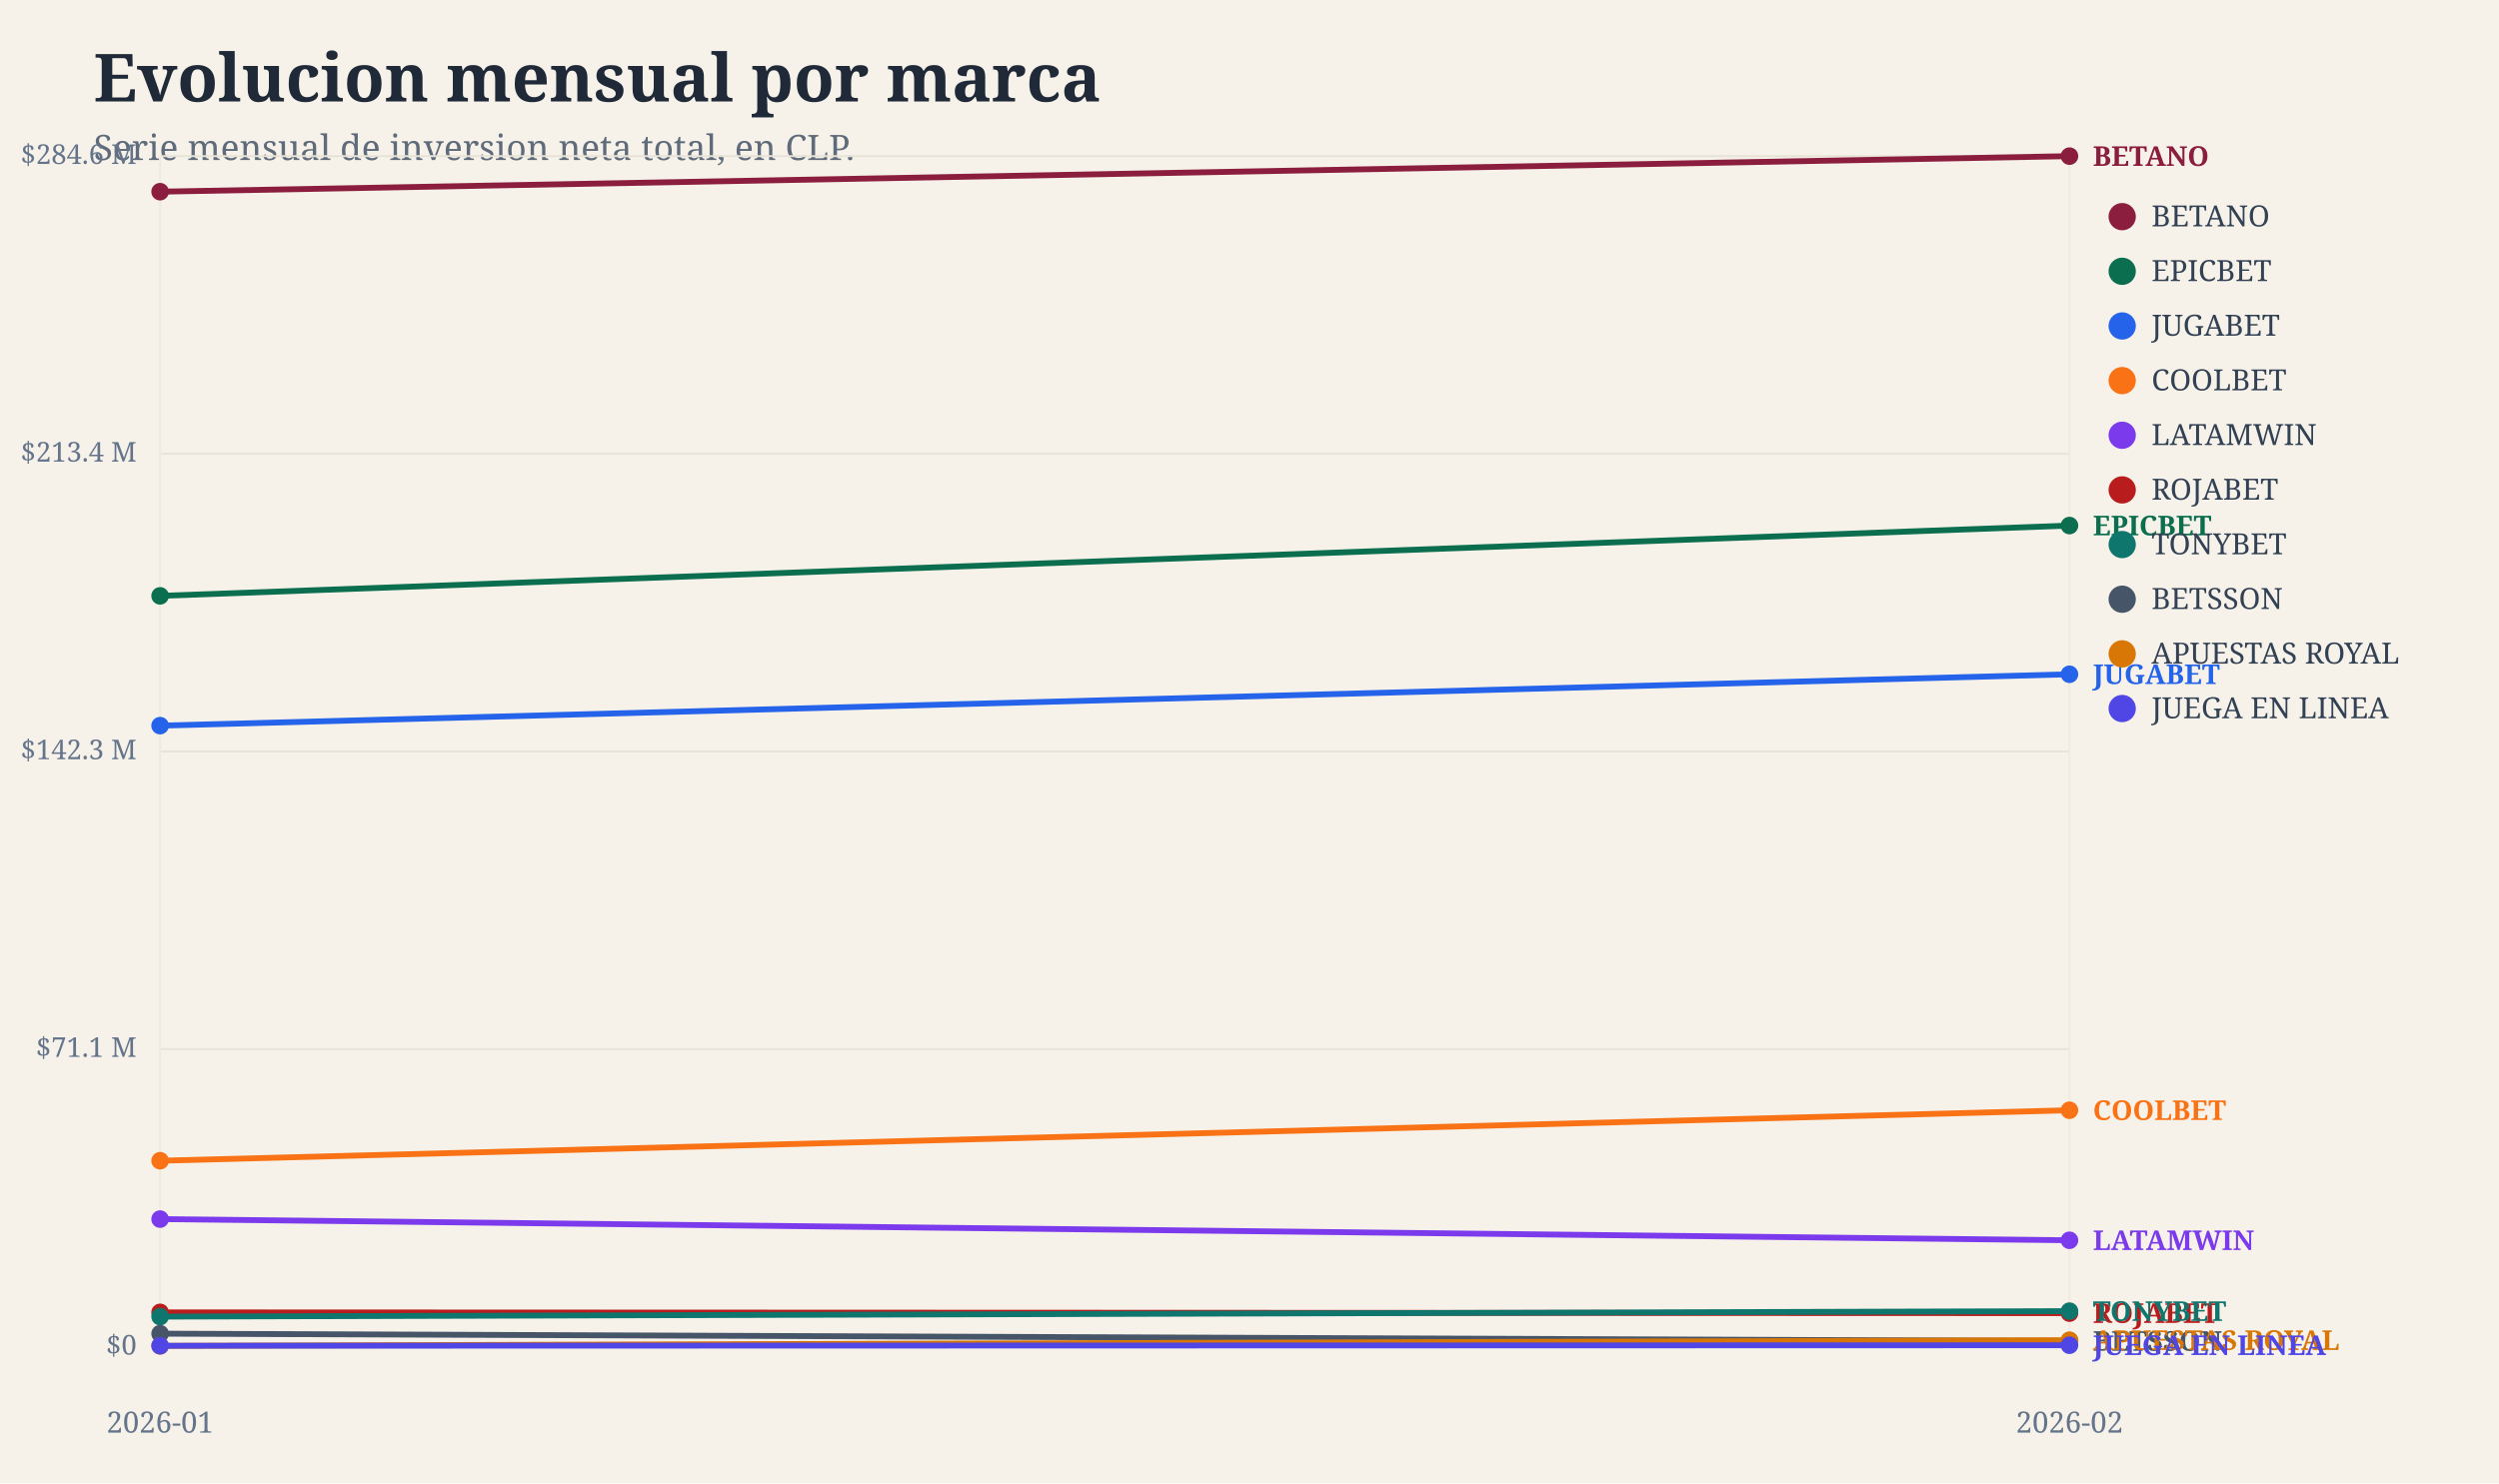
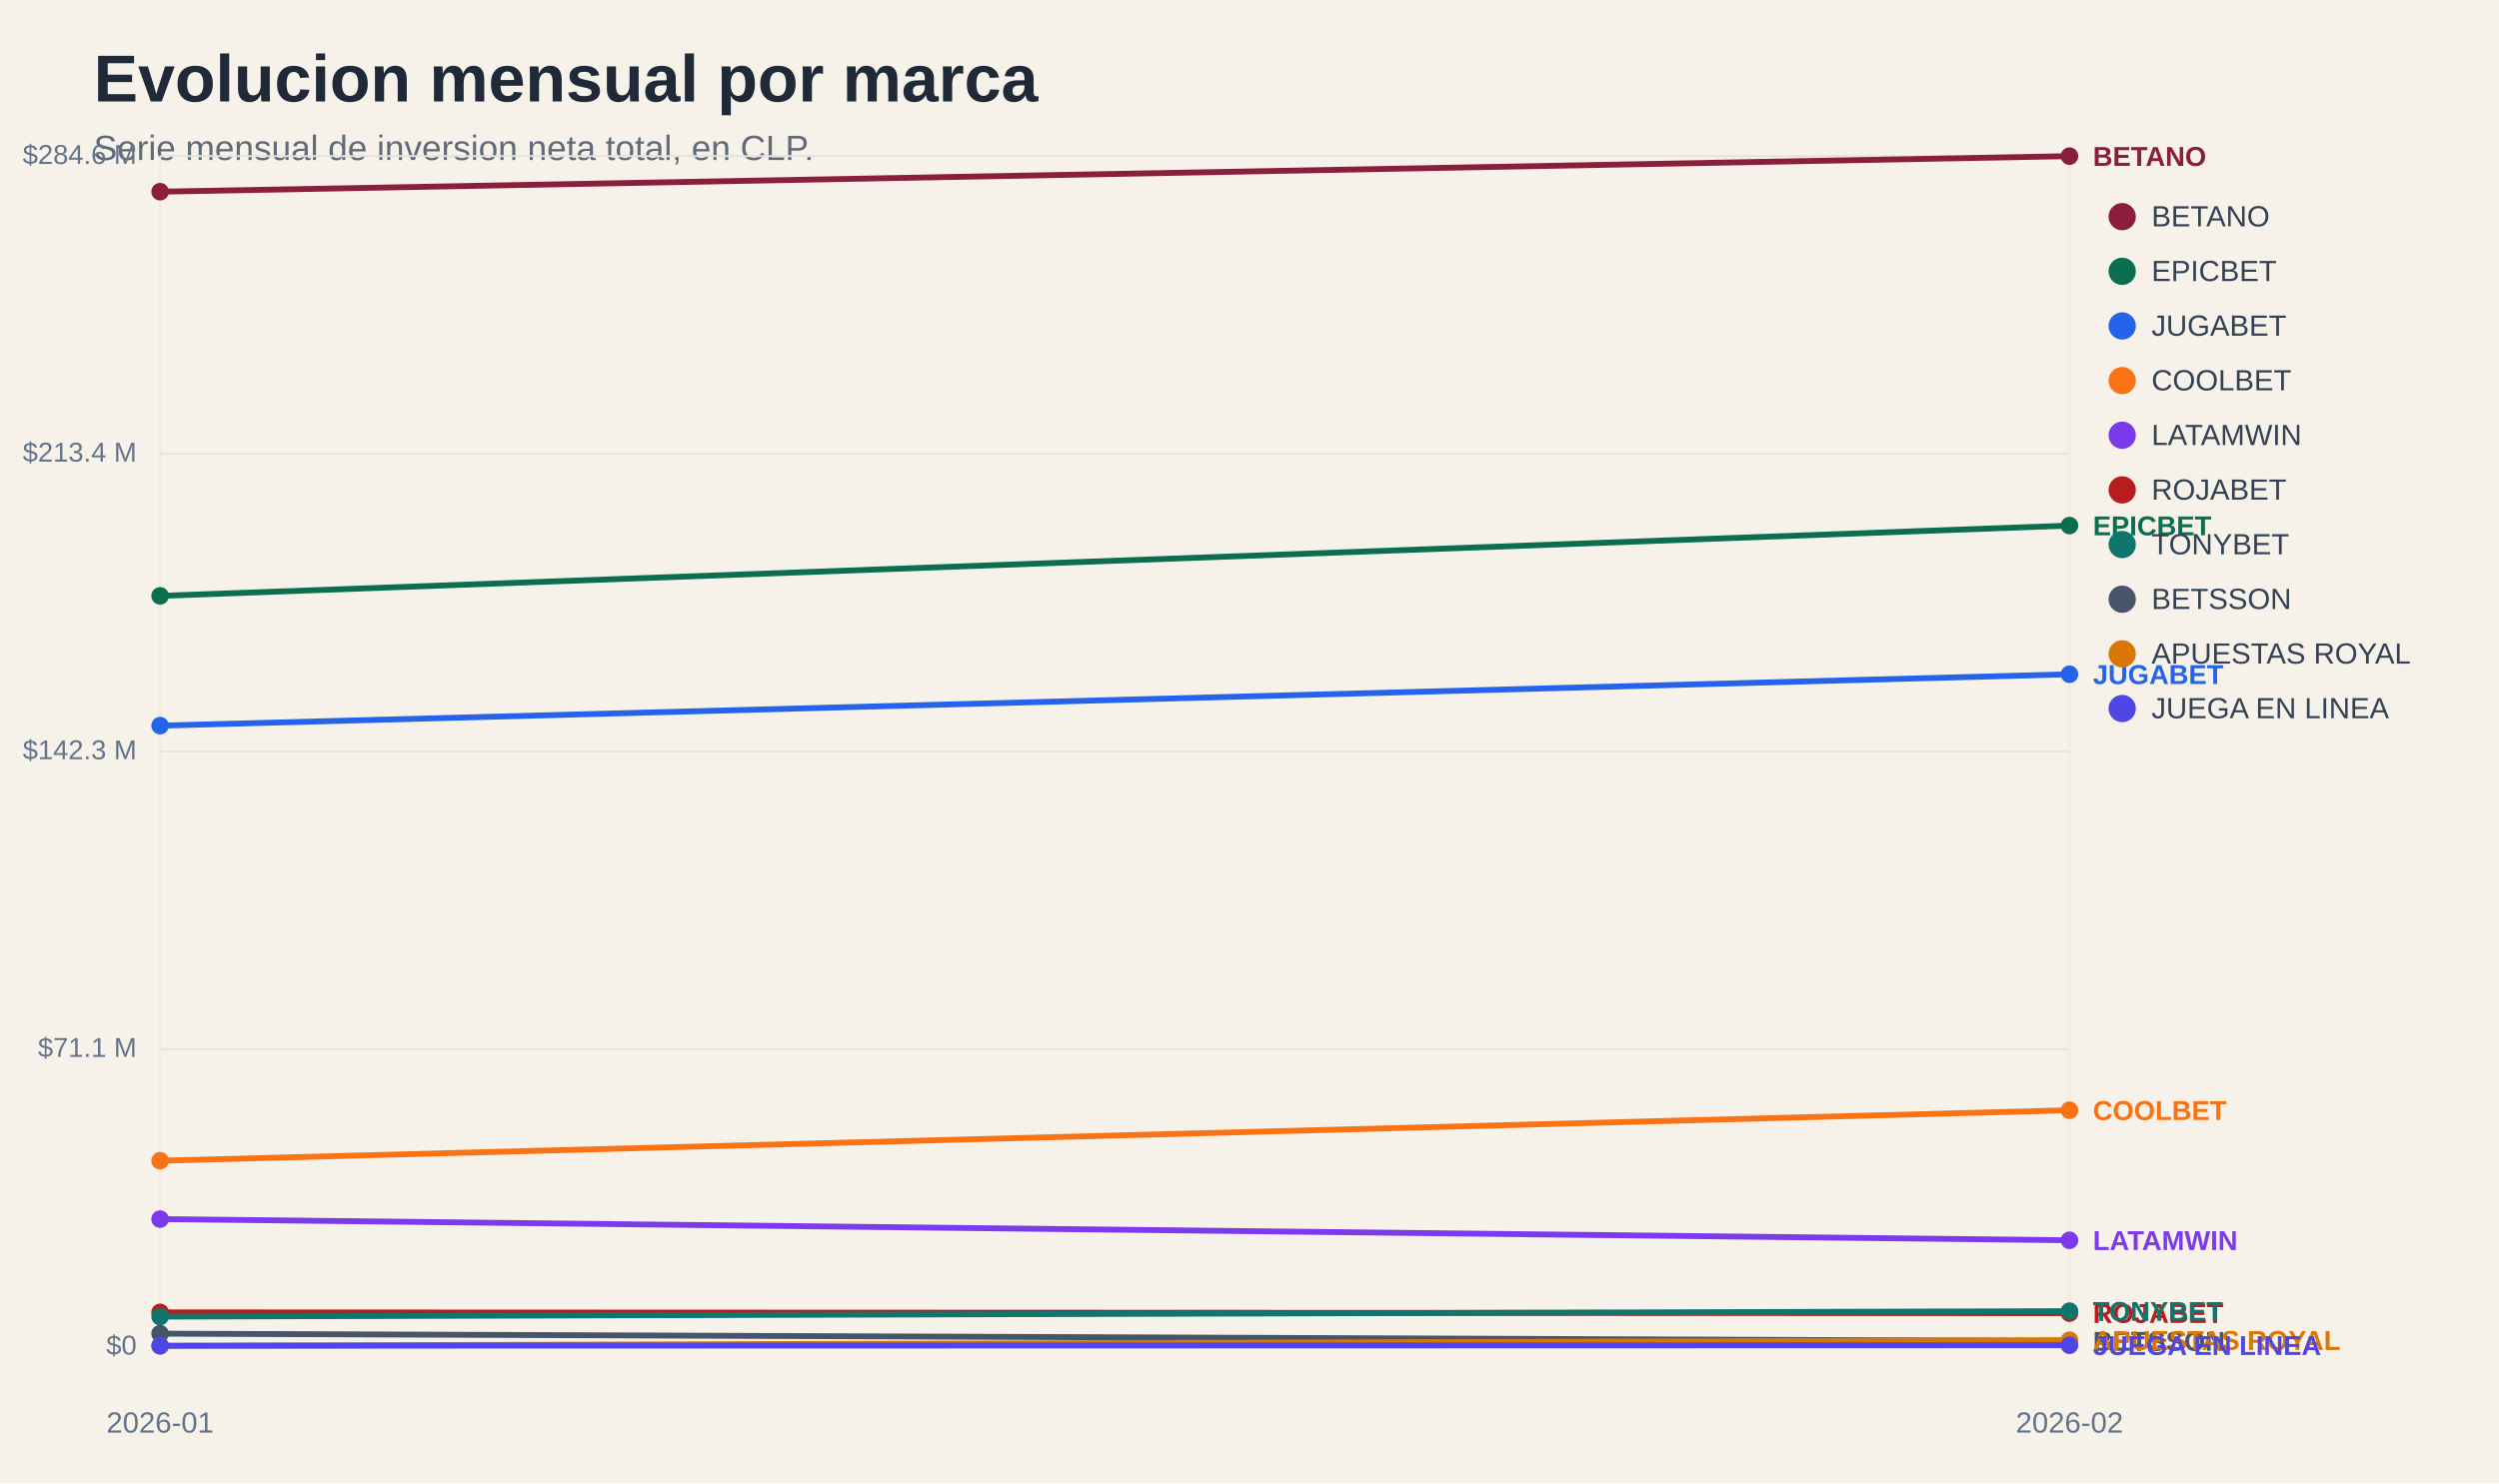
<svg xmlns="http://www.w3.org/2000/svg" width="1280" height="760" viewBox="0 0 1280 760" role="img" aria-labelledby="title desc">
  <rect width="100%" height="100%" fill="#f6f2e9" />
-   <text x="48" y="52" font-family="Georgia, serif" font-size="34" font-weight="700" fill="#1f2937">Evolucion mensual por marca</text>
-   <text x="48" y="82" font-family="Georgia, serif" font-size="18" fill="#5f6b7a">Serie mensual de inversion neta total, en CLP.</text>
+   <text x="48" y="52" font-family="Helvetica Neue, Arial, sans-serif" font-size="34" font-weight="700" fill="#1f2937">Evolucion mensual por marca</text>
+   <text x="48" y="82" font-family="Helvetica Neue, Arial, sans-serif" font-size="18" fill="#5f6b7a">Serie mensual de inversion neta total, en CLP.</text>
  <line x1="82" y1="690.0" x2="1060" y2="690.0" stroke="#e8e3d8" stroke-width="1" />
-   <text x="70" y="694.0" text-anchor="end" font-family="Georgia, serif" font-size="14" fill="#64748b">$0</text>
+   <text x="70" y="694.0" text-anchor="end" font-family="Helvetica Neue, Arial, sans-serif" font-size="14" fill="#64748b">$0</text>
  <line x1="82" y1="537.5" x2="1060" y2="537.5" stroke="#e8e3d8" stroke-width="1" />
-   <text x="70" y="541.5" text-anchor="end" font-family="Georgia, serif" font-size="14" fill="#64748b">$71.1 M</text>
+   <text x="70" y="541.5" text-anchor="end" font-family="Helvetica Neue, Arial, sans-serif" font-size="14" fill="#64748b">$71.1 M</text>
  <line x1="82" y1="385.0" x2="1060" y2="385.0" stroke="#e8e3d8" stroke-width="1" />
-   <text x="70" y="389.0" text-anchor="end" font-family="Georgia, serif" font-size="14" fill="#64748b">$142.3 M</text>
+   <text x="70" y="389.0" text-anchor="end" font-family="Helvetica Neue, Arial, sans-serif" font-size="14" fill="#64748b">$142.3 M</text>
  <line x1="82" y1="232.5" x2="1060" y2="232.5" stroke="#e8e3d8" stroke-width="1" />
-   <text x="70" y="236.5" text-anchor="end" font-family="Georgia, serif" font-size="14" fill="#64748b">$213.4 M</text>
+   <text x="70" y="236.5" text-anchor="end" font-family="Helvetica Neue, Arial, sans-serif" font-size="14" fill="#64748b">$213.4 M</text>
  <line x1="82" y1="80.0" x2="1060" y2="80.0" stroke="#e8e3d8" stroke-width="1" />
-   <text x="70" y="84.0" text-anchor="end" font-family="Georgia, serif" font-size="14" fill="#64748b">$284.6 M</text>
+   <text x="70" y="84.0" text-anchor="end" font-family="Helvetica Neue, Arial, sans-serif" font-size="14" fill="#64748b">$284.6 M</text>
  <line x1="82.0" y1="80" x2="82.0" y2="690" stroke="#efeadd" stroke-width="1" />
-   <text x="82.0" y="734" text-anchor="middle" font-family="Georgia, serif" font-size="15" fill="#64748b">2026-01</text>
+   <text x="82.0" y="734" text-anchor="middle" font-family="Helvetica Neue, Arial, sans-serif" font-size="15" fill="#64748b">2026-01</text>
  <line x1="1060.0" y1="80" x2="1060.0" y2="690" stroke="#efeadd" stroke-width="1" />
-   <text x="1060.0" y="734" text-anchor="middle" font-family="Georgia, serif" font-size="15" fill="#64748b">2026-02</text>
+   <text x="1060.0" y="734" text-anchor="middle" font-family="Helvetica Neue, Arial, sans-serif" font-size="15" fill="#64748b">2026-02</text>
  <polyline fill="none" stroke="#8b1e3f" stroke-width="3" points="82.0,98.207 1060.0,80.0" />
  <circle cx="82.0" cy="98.207" r="4.5" fill="#8b1e3f" />
  <circle cx="1060.0" cy="80.0" r="4.5" fill="#8b1e3f" />
-   <text x="1072.0" y="85.0" font-family="Georgia, serif" font-size="14" font-weight="700" fill="#8b1e3f">BETANO</text>
+   <text x="1072.0" y="85.0" font-family="Helvetica Neue, Arial, sans-serif" font-size="14" font-weight="700" fill="#8b1e3f">BETANO</text>
  <rect x="1080" y="104" width="14" height="14" rx="7" fill="#8b1e3f" />
-   <text x="1102" y="116" font-family="Georgia, serif" font-size="15" fill="#334155">BETANO</text>
+   <text x="1102" y="116" font-family="Helvetica Neue, Arial, sans-serif" font-size="15" fill="#334155">BETANO</text>
  <polyline fill="none" stroke="#0b6e4f" stroke-width="3" points="82.0,305.289 1060.0,269.267" />
  <circle cx="82.0" cy="305.289" r="4.5" fill="#0b6e4f" />
  <circle cx="1060.0" cy="269.267" r="4.5" fill="#0b6e4f" />
-   <text x="1072.0" y="274.267" font-family="Georgia, serif" font-size="14" font-weight="700" fill="#0b6e4f">EPICBET</text>
+   <text x="1072.0" y="274.267" font-family="Helvetica Neue, Arial, sans-serif" font-size="14" font-weight="700" fill="#0b6e4f">EPICBET</text>
  <rect x="1080" y="132" width="14" height="14" rx="7" fill="#0b6e4f" />
-   <text x="1102" y="144" font-family="Georgia, serif" font-size="15" fill="#334155">EPICBET</text>
+   <text x="1102" y="144" font-family="Helvetica Neue, Arial, sans-serif" font-size="15" fill="#334155">EPICBET</text>
  <polyline fill="none" stroke="#2563eb" stroke-width="3" points="82.0,371.776 1060.0,345.458" />
  <circle cx="82.0" cy="371.776" r="4.5" fill="#2563eb" />
  <circle cx="1060.0" cy="345.458" r="4.5" fill="#2563eb" />
-   <text x="1072.0" y="350.458" font-family="Georgia, serif" font-size="14" font-weight="700" fill="#2563eb">JUGABET</text>
+   <text x="1072.0" y="350.458" font-family="Helvetica Neue, Arial, sans-serif" font-size="14" font-weight="700" fill="#2563eb">JUGABET</text>
  <rect x="1080" y="160" width="14" height="14" rx="7" fill="#2563eb" />
-   <text x="1102" y="172" font-family="Georgia, serif" font-size="15" fill="#334155">JUGABET</text>
+   <text x="1102" y="172" font-family="Helvetica Neue, Arial, sans-serif" font-size="15" fill="#334155">JUGABET</text>
  <polyline fill="none" stroke="#f97316" stroke-width="3" points="82.0,594.694 1060.0,568.825" />
  <circle cx="82.0" cy="594.694" r="4.5" fill="#f97316" />
  <circle cx="1060.0" cy="568.825" r="4.5" fill="#f97316" />
-   <text x="1072.0" y="573.825" font-family="Georgia, serif" font-size="14" font-weight="700" fill="#f97316">COOLBET</text>
+   <text x="1072.0" y="573.825" font-family="Helvetica Neue, Arial, sans-serif" font-size="14" font-weight="700" fill="#f97316">COOLBET</text>
  <rect x="1080" y="188" width="14" height="14" rx="7" fill="#f97316" />
-   <text x="1102" y="200" font-family="Georgia, serif" font-size="15" fill="#334155">COOLBET</text>
+   <text x="1102" y="200" font-family="Helvetica Neue, Arial, sans-serif" font-size="15" fill="#334155">COOLBET</text>
  <polyline fill="none" stroke="#7c3aed" stroke-width="3" points="82.0,624.604 1060.0,635.456" />
  <circle cx="82.0" cy="624.604" r="4.5" fill="#7c3aed" />
  <circle cx="1060.0" cy="635.456" r="4.5" fill="#7c3aed" />
-   <text x="1072.0" y="640.456" font-family="Georgia, serif" font-size="14" font-weight="700" fill="#7c3aed">LATAMWIN</text>
+   <text x="1072.0" y="640.456" font-family="Helvetica Neue, Arial, sans-serif" font-size="14" font-weight="700" fill="#7c3aed">LATAMWIN</text>
  <rect x="1080" y="216" width="14" height="14" rx="7" fill="#7c3aed" />
-   <text x="1102" y="228" font-family="Georgia, serif" font-size="15" fill="#334155">LATAMWIN</text>
+   <text x="1102" y="228" font-family="Helvetica Neue, Arial, sans-serif" font-size="15" fill="#334155">LATAMWIN</text>
  <polyline fill="none" stroke="#b91c1c" stroke-width="3" points="82.0,672.386 1060.0,672.775" />
  <circle cx="82.0" cy="672.386" r="4.5" fill="#b91c1c" />
  <circle cx="1060.0" cy="672.775" r="4.5" fill="#b91c1c" />
-   <text x="1072.0" y="677.775" font-family="Georgia, serif" font-size="14" font-weight="700" fill="#b91c1c">ROJABET</text>
+   <text x="1072.0" y="677.775" font-family="Helvetica Neue, Arial, sans-serif" font-size="14" font-weight="700" fill="#b91c1c">ROJABET</text>
  <rect x="1080" y="244" width="14" height="14" rx="7" fill="#b91c1c" />
-   <text x="1102" y="256" font-family="Georgia, serif" font-size="15" fill="#334155">ROJABET</text>
+   <text x="1102" y="256" font-family="Helvetica Neue, Arial, sans-serif" font-size="15" fill="#334155">ROJABET</text>
  <polyline fill="none" stroke="#0f766e" stroke-width="3" points="82.0,674.562 1060.0,671.758" />
  <circle cx="82.0" cy="674.562" r="4.5" fill="#0f766e" />
  <circle cx="1060.0" cy="671.758" r="4.5" fill="#0f766e" />
-   <text x="1072.0" y="676.758" font-family="Georgia, serif" font-size="14" font-weight="700" fill="#0f766e">TONYBET</text>
+   <text x="1072.0" y="676.758" font-family="Helvetica Neue, Arial, sans-serif" font-size="14" font-weight="700" fill="#0f766e">TONYBET</text>
  <rect x="1080" y="272" width="14" height="14" rx="7" fill="#0f766e" />
-   <text x="1102" y="284" font-family="Georgia, serif" font-size="15" fill="#334155">TONYBET</text>
+   <text x="1102" y="284" font-family="Helvetica Neue, Arial, sans-serif" font-size="15" fill="#334155">TONYBET</text>
  <polyline fill="none" stroke="#475569" stroke-width="3" points="82.0,683.289 1060.0,687.054" />
  <circle cx="82.0" cy="683.289" r="4.5" fill="#475569" />
  <circle cx="1060.0" cy="687.054" r="4.5" fill="#475569" />
-   <text x="1072.0" y="692.054" font-family="Georgia, serif" font-size="14" font-weight="700" fill="#475569">BETSSON</text>
+   <text x="1072.0" y="692.054" font-family="Helvetica Neue, Arial, sans-serif" font-size="14" font-weight="700" fill="#475569">BETSSON</text>
  <rect x="1080" y="300" width="14" height="14" rx="7" fill="#475569" />
-   <text x="1102" y="312" font-family="Georgia, serif" font-size="15" fill="#334155">BETSSON</text>
+   <text x="1102" y="312" font-family="Helvetica Neue, Arial, sans-serif" font-size="15" fill="#334155">BETSSON</text>
  <polyline fill="none" stroke="#d97706" stroke-width="3" points="82.0,689.545 1060.0,686.63" />
  <circle cx="82.0" cy="689.545" r="4.5" fill="#d97706" />
  <circle cx="1060.0" cy="686.63" r="4.5" fill="#d97706" />
-   <text x="1072.0" y="691.63" font-family="Georgia, serif" font-size="14" font-weight="700" fill="#d97706">APUESTAS ROYAL</text>
+   <text x="1072.0" y="691.63" font-family="Helvetica Neue, Arial, sans-serif" font-size="14" font-weight="700" fill="#d97706">APUESTAS ROYAL</text>
  <rect x="1080" y="328" width="14" height="14" rx="7" fill="#d97706" />
-   <text x="1102" y="340" font-family="Georgia, serif" font-size="15" fill="#334155">APUESTAS ROYAL</text>
+   <text x="1102" y="340" font-family="Helvetica Neue, Arial, sans-serif" font-size="15" fill="#334155">APUESTAS ROYAL</text>
  <polyline fill="none" stroke="#4f46e5" stroke-width="3" points="82.0,689.484 1060.0,689.222" />
  <circle cx="82.0" cy="689.484" r="4.5" fill="#4f46e5" />
  <circle cx="1060.0" cy="689.222" r="4.5" fill="#4f46e5" />
-   <text x="1072.0" y="694.222" font-family="Georgia, serif" font-size="14" font-weight="700" fill="#4f46e5">JUEGA EN LINEA</text>
+   <text x="1072.0" y="694.222" font-family="Helvetica Neue, Arial, sans-serif" font-size="14" font-weight="700" fill="#4f46e5">JUEGA EN LINEA</text>
  <rect x="1080" y="356" width="14" height="14" rx="7" fill="#4f46e5" />
-   <text x="1102" y="368" font-family="Georgia, serif" font-size="15" fill="#334155">JUEGA EN LINEA</text>
+   <text x="1102" y="368" font-family="Helvetica Neue, Arial, sans-serif" font-size="15" fill="#334155">JUEGA EN LINEA</text>
</svg>
